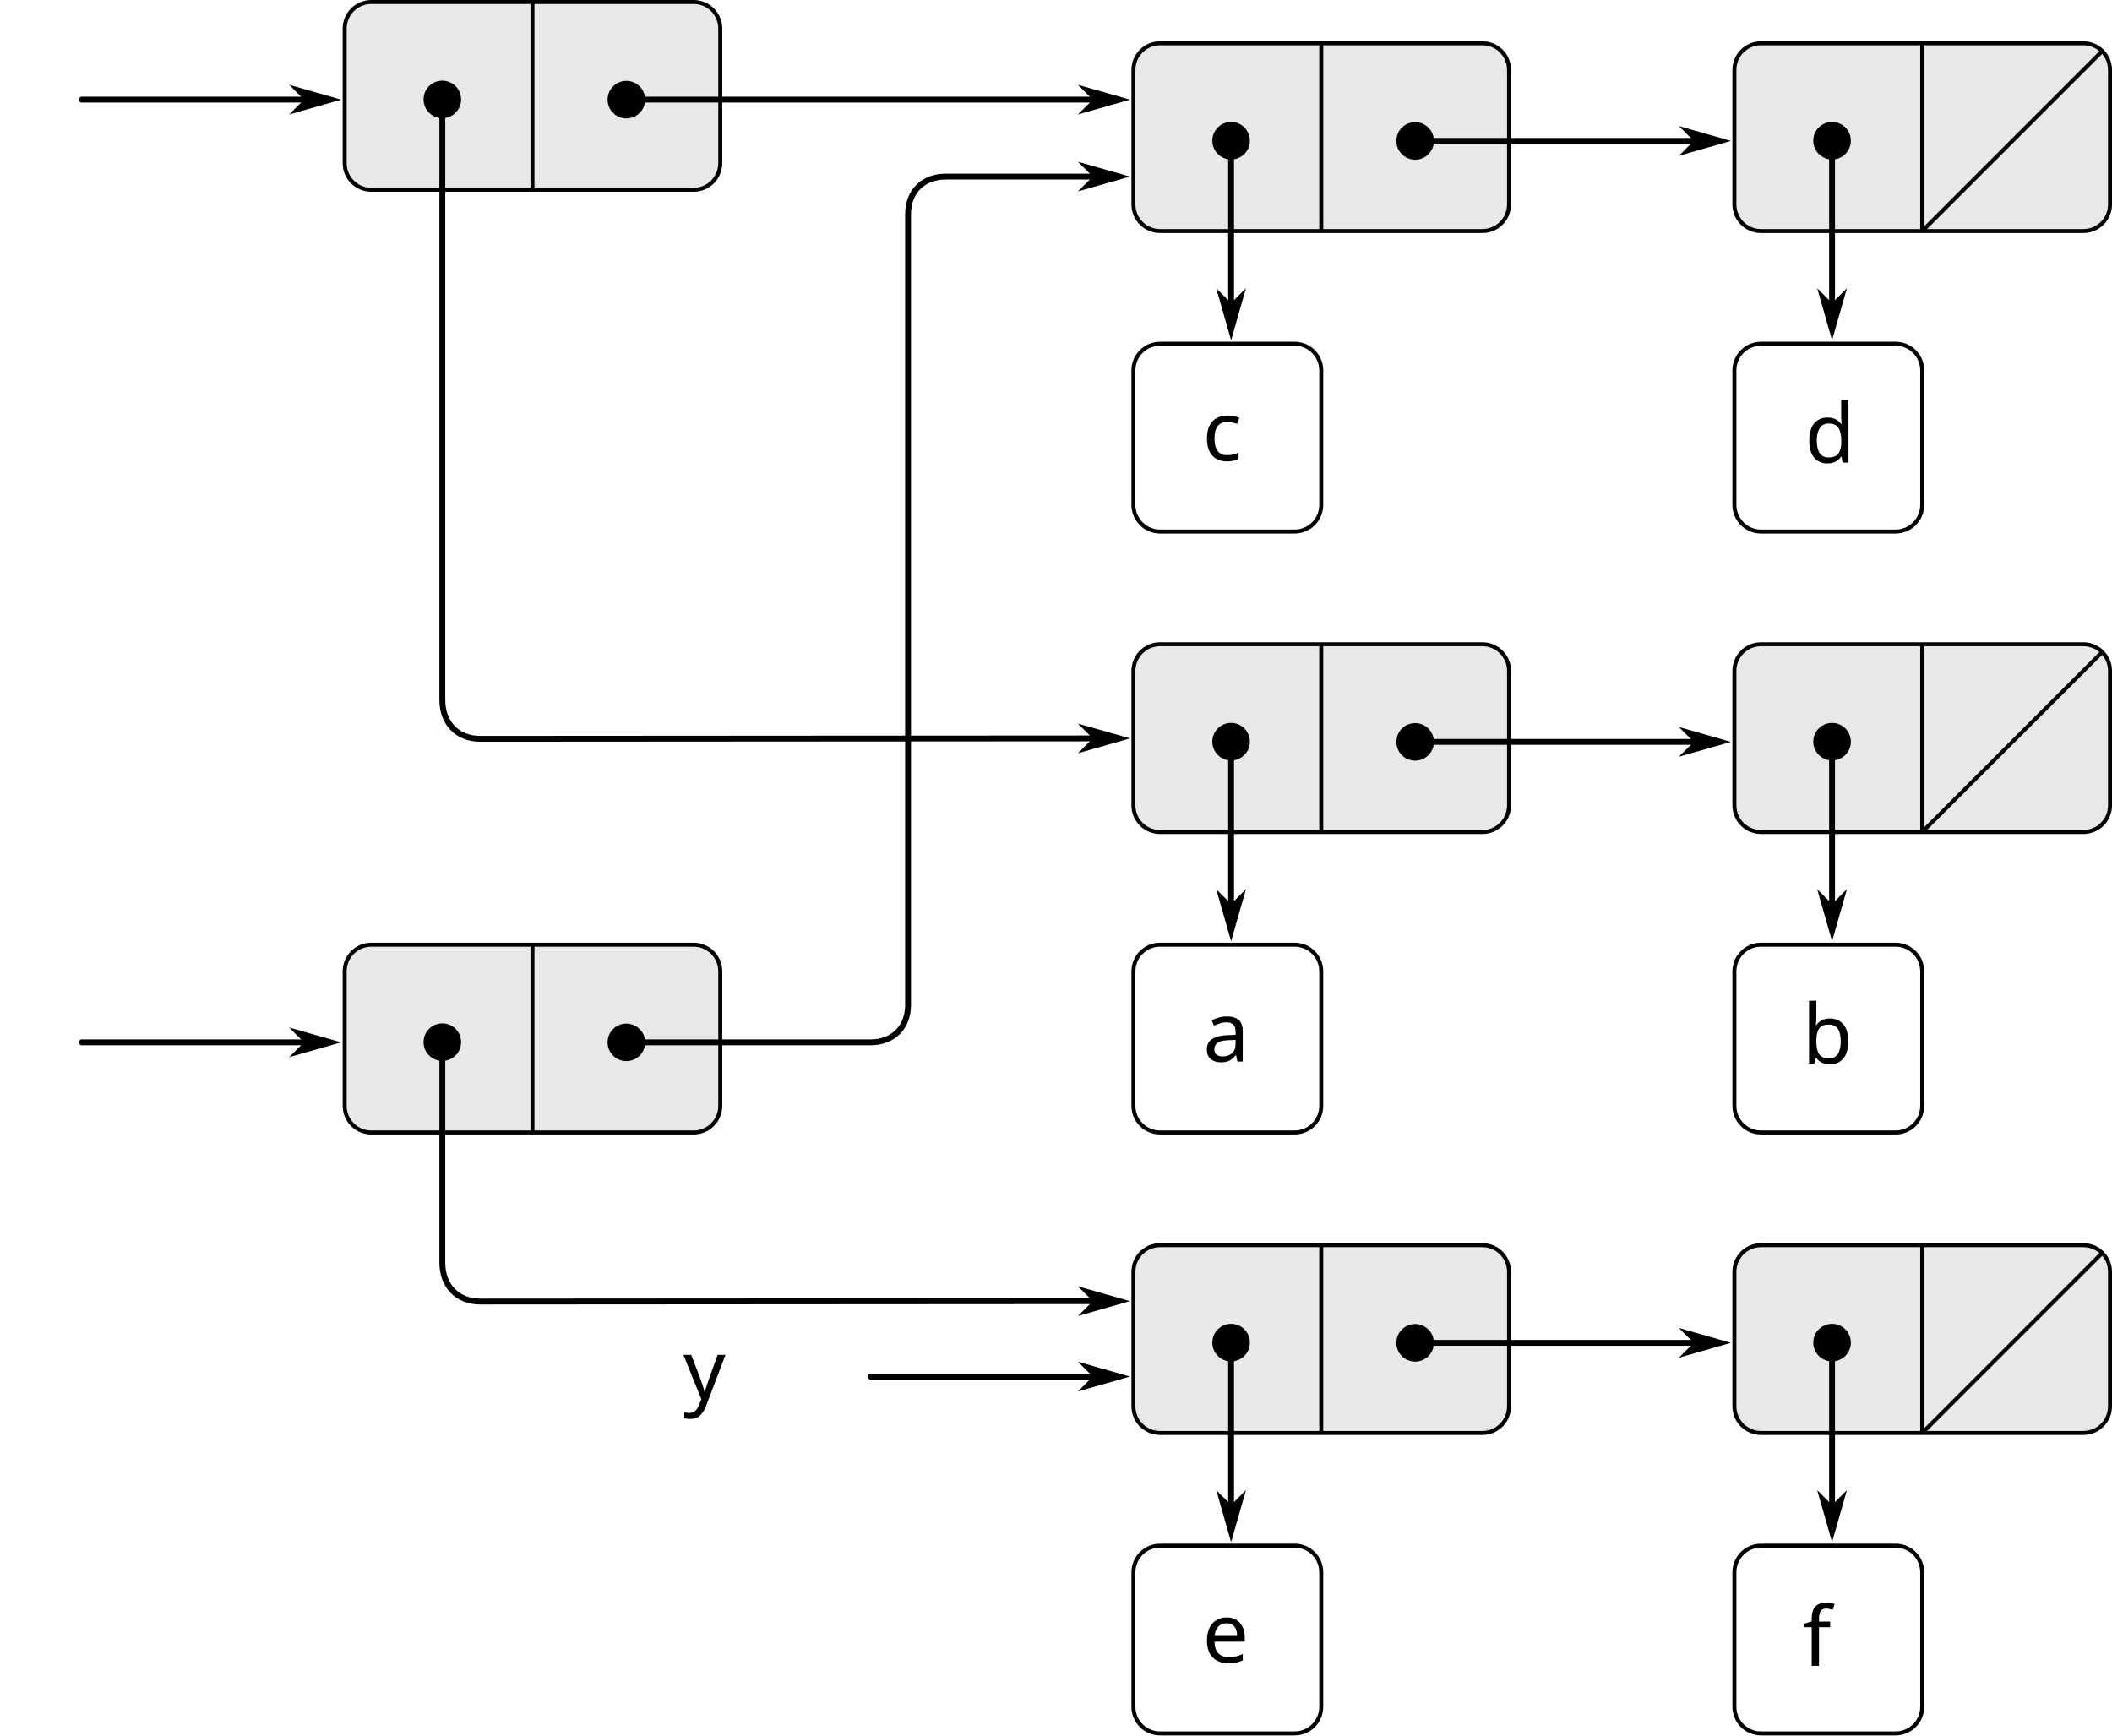
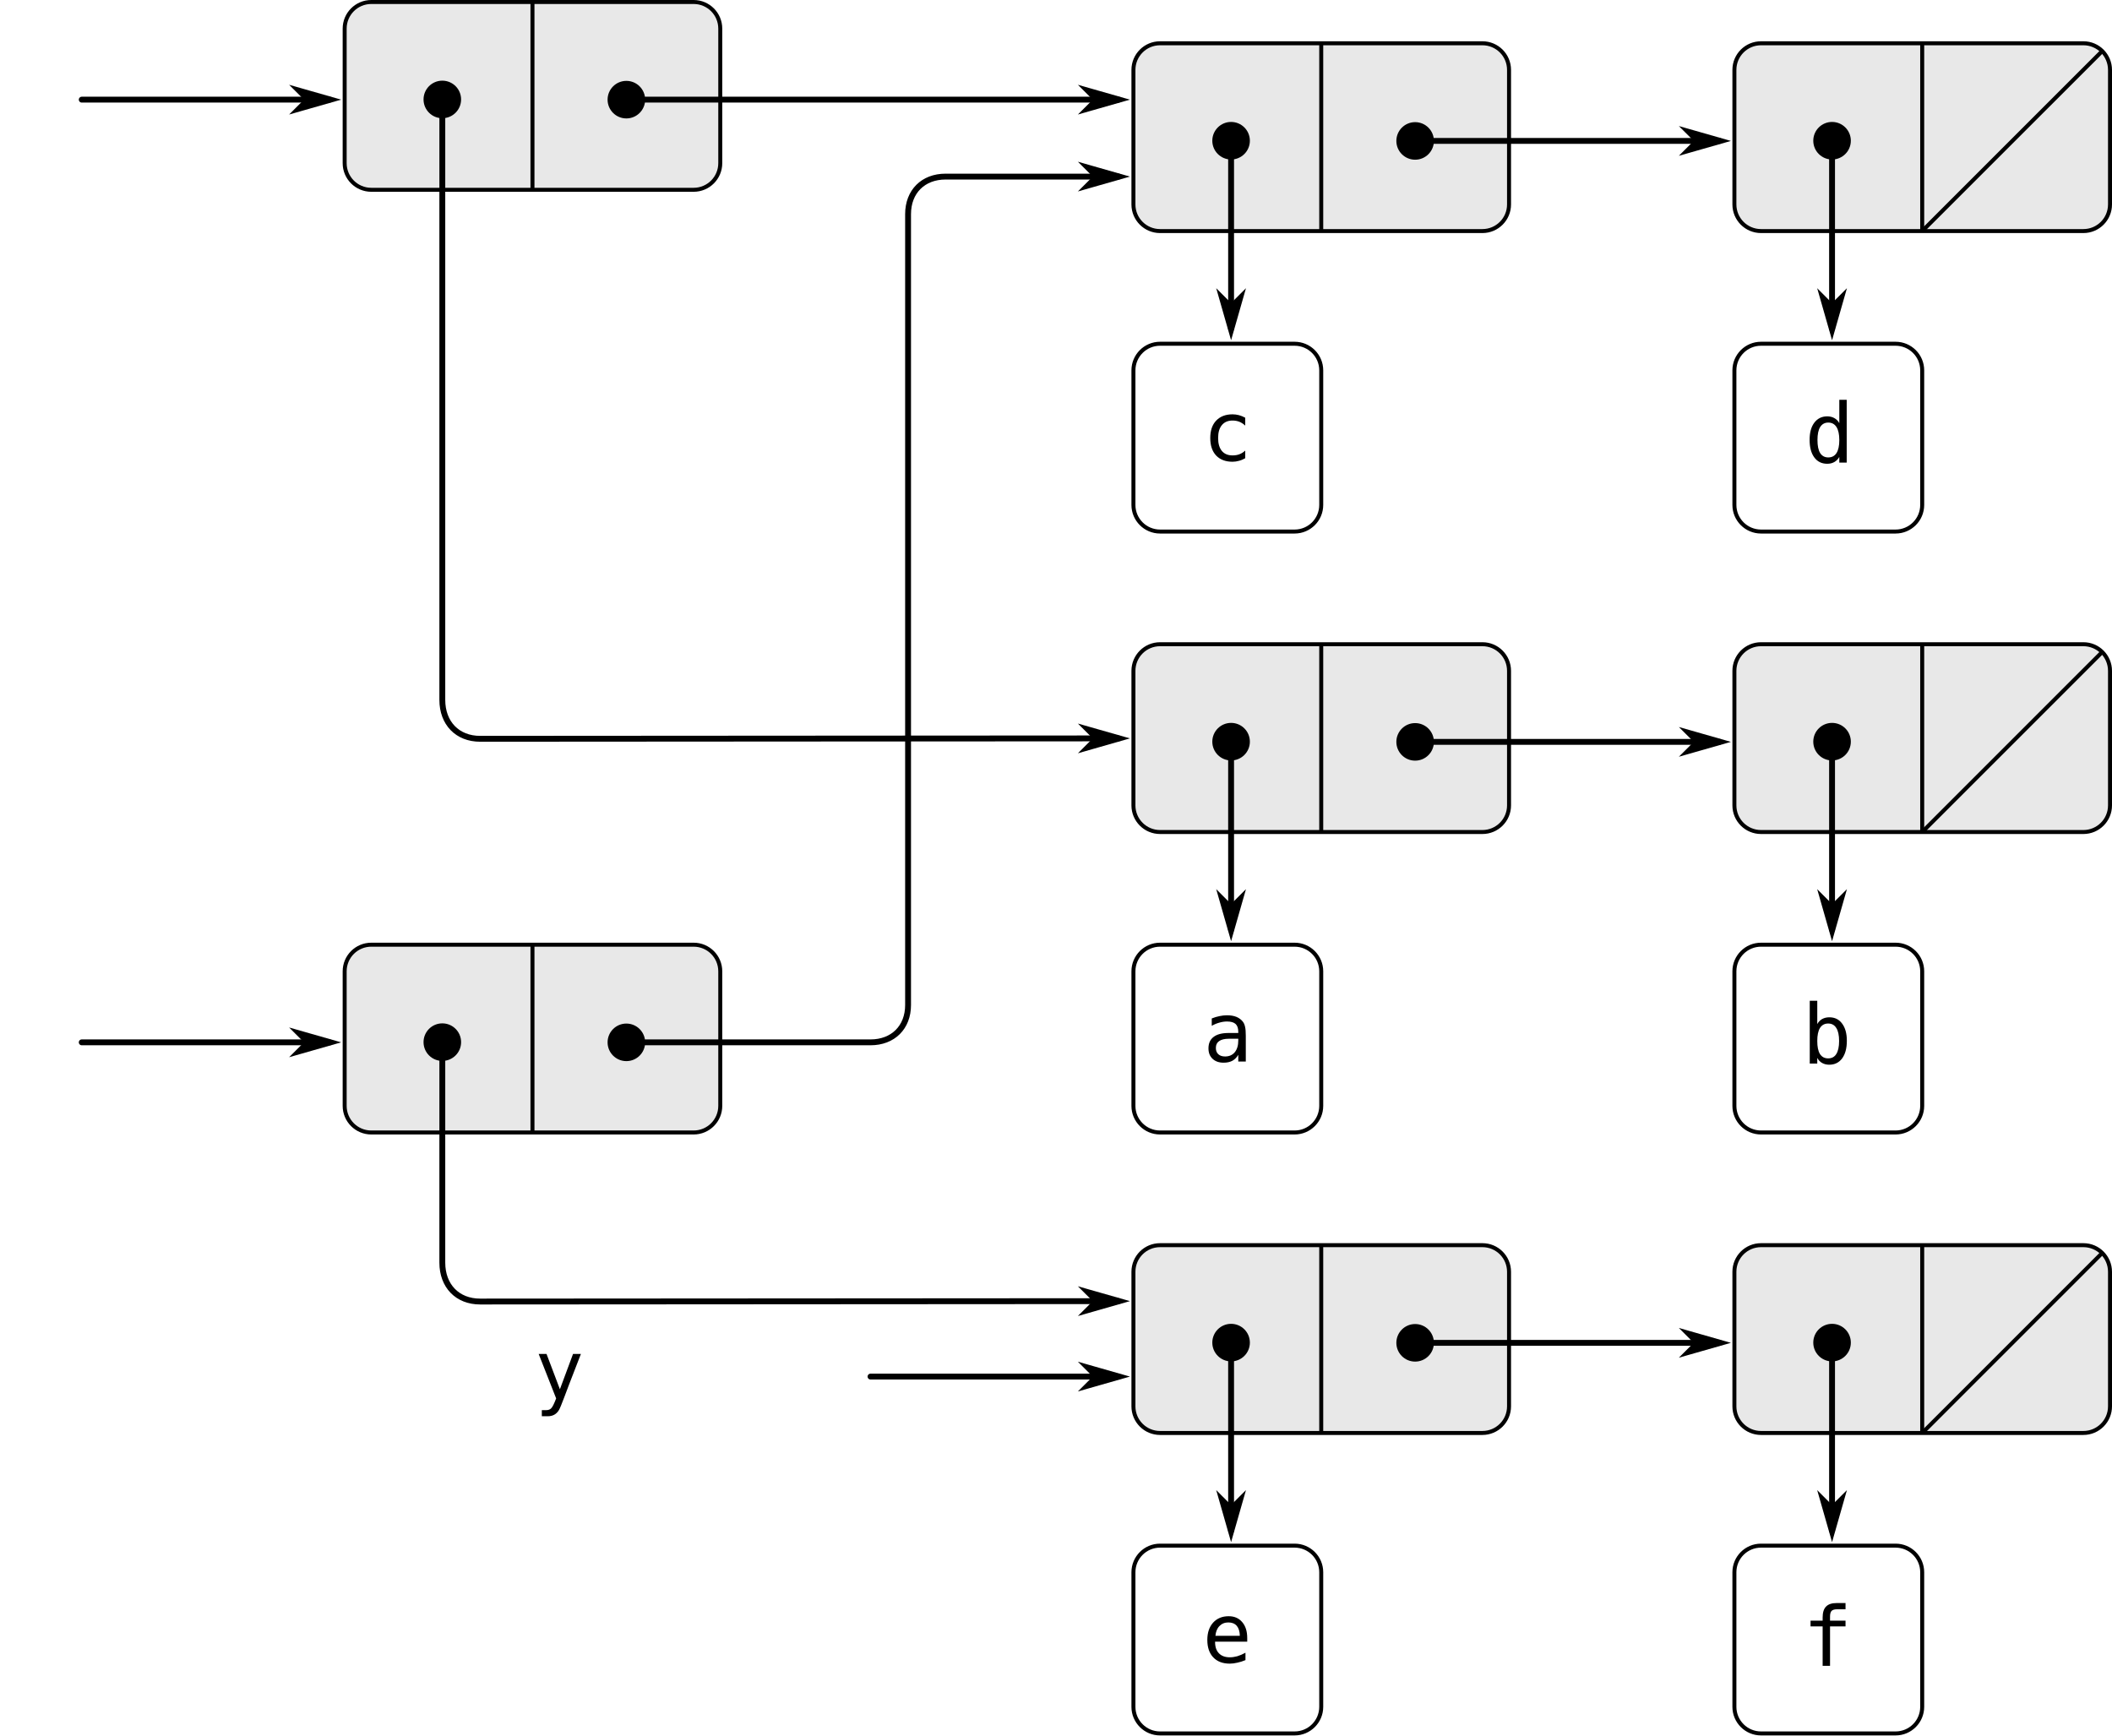
<svg xmlns="http://www.w3.org/2000/svg" width="281.146" height="231.026" id="svg3493" version="1.1">
  <defs id="defs3495">
    <marker orient="auto" refY="0" refX="0" id="Arrow1Mstart" style="overflow:visible">
      <path id="path4565" d="M 0,0 5,-5 -12.5,0 5,5 0,0 z" style="fill-rule:evenodd;stroke:#000000;stroke-width:1pt;marker-start:none" transform="matrix(0.4,0,0,0.4,4,0)" />
    </marker>
    <marker orient="auto" refY="0" refX="0" id="marker4296" style="overflow:visible">
      <path id="path4298" d="M 0,0 5,-5 -12.5,0 5,5 0,0 z" style="fill-rule:evenodd;stroke:#000000;stroke-width:1pt;marker-start:none" transform="matrix(0.4,0,0,0.4,4,0)" />
    </marker>
    <marker orient="auto" refY="0" refX="0" id="marker4300" style="overflow:visible">
      <path id="path4302" d="M 0,0 5,-5 -12.5,0 5,5 0,0 z" style="fill-rule:evenodd;stroke:#000000;stroke-width:1pt;marker-start:none" transform="matrix(0.4,0,0,0.4,4,0)" />
    </marker>
    <marker orient="auto" refY="0" refX="0" id="marker4304" style="overflow:visible">
      <path id="path4306" d="M 0,0 5,-5 -12.5,0 5,5 0,0 z" style="fill-rule:evenodd;stroke:#000000;stroke-width:1pt;marker-start:none" transform="matrix(0.4,0,0,0.4,4,0)" />
    </marker>
    <marker orient="auto" refY="0" refX="0" id="marker4308" style="overflow:visible">
      <path id="path4310" d="M 0,0 5,-5 -12.5,0 5,5 0,0 z" style="fill-rule:evenodd;stroke:#000000;stroke-width:1pt;marker-start:none" transform="matrix(0.4,0,0,0.4,4,0)" />
    </marker>
    <marker orient="auto" refY="0" refX="0" id="Arrow1Mstart-5" style="overflow:visible">
      <path id="path4565-7" d="M 0,0 5,-5 -12.5,0 5,5 0,0 z" style="fill-rule:evenodd;stroke:#000000;stroke-width:1pt;marker-start:none" transform="matrix(0.4,0,0,0.4,4,0)" />
    </marker>
    <marker orient="auto" refY="0" refX="0" id="marker4296-0" style="overflow:visible">
      <path id="path4298-7" d="M 0,0 5,-5 -12.5,0 5,5 0,0 z" style="fill-rule:evenodd;stroke:#000000;stroke-width:1pt;marker-start:none" transform="matrix(0.4,0,0,0.4,4,0)" />
    </marker>
    <marker orient="auto" refY="0" refX="0" id="marker4300-8" style="overflow:visible">
      <path id="path4302-9" d="M 0,0 5,-5 -12.5,0 5,5 0,0 z" style="fill-rule:evenodd;stroke:#000000;stroke-width:1pt;marker-start:none" transform="matrix(0.4,0,0,0.4,4,0)" />
    </marker>
    <marker orient="auto" refY="0" refX="0" id="marker4304-9" style="overflow:visible">
      <path id="path4306-3" d="M 0,0 5,-5 -12.5,0 5,5 0,0 z" style="fill-rule:evenodd;stroke:#000000;stroke-width:1pt;marker-start:none" transform="matrix(0.4,0,0,0.4,4,0)" />
    </marker>
    <marker orient="auto" refY="0" refX="0" id="marker4308-9" style="overflow:visible">
      <path id="path4310-4" d="M 0,0 5,-5 -12.5,0 5,5 0,0 z" style="fill-rule:evenodd;stroke:#000000;stroke-width:1pt;marker-start:none" transform="matrix(0.4,0,0,0.4,4,0)" />
    </marker>
    <marker orient="auto" refY="0" refX="0" id="Arrow1Mstart-6" style="overflow:visible">
      <path id="path4565-5" d="M 0,0 5,-5 -12.5,0 5,5 0,0 z" style="fill-rule:evenodd;stroke:#000000;stroke-width:1pt;marker-start:none" transform="matrix(0.4,0,0,0.4,4,0)" />
    </marker>
    <marker orient="auto" refY="0" refX="0" id="Arrow1Mstart-8" style="overflow:visible">
      <path id="path4565-1" d="M 0,0 5,-5 -12.5,0 5,5 0,0 z" style="fill-rule:evenodd;stroke:#000000;stroke-width:1pt;marker-start:none" transform="matrix(0.4,0,0,0.4,4,0)" />
    </marker>
    <marker orient="auto" refY="0" refX="0" id="marker4752" style="overflow:visible">
      <path id="path4754" d="M 0,0 5,-5 -12.5,0 5,5 0,0 z" style="fill-rule:evenodd;stroke:#000000;stroke-width:1pt;marker-start:none" transform="matrix(0.4,0,0,0.4,4,0)" />
    </marker>
    <marker orient="auto" refY="0" refX="0" id="marker4756" style="overflow:visible">
      <path id="path4758" d="M 0,0 5,-5 -12.5,0 5,5 0,0 z" style="fill-rule:evenodd;stroke:#000000;stroke-width:1pt;marker-start:none" transform="matrix(0.4,0,0,0.4,4,0)" />
    </marker>
    <marker orient="auto" refY="0" refX="0" id="Arrow1Mstart-4" style="overflow:visible">
      <path id="path4565-4" d="M 0,0 5,-5 -12.5,0 5,5 0,0 z" style="fill-rule:evenodd;stroke:#000000;stroke-width:1pt;marker-start:none" transform="matrix(0.4,0,0,0.4,4,0)" />
    </marker>
    <marker orient="auto" refY="0" refX="0" id="marker4813" style="overflow:visible">
      <path id="path4815" d="M 0,0 5,-5 -12.5,0 5,5 0,0 z" style="fill-rule:evenodd;stroke:#000000;stroke-width:1pt;marker-start:none" transform="matrix(0.4,0,0,0.4,4,0)" />
    </marker>
    <marker orient="auto" refY="0" refX="0" id="marker4817" style="overflow:visible">
      <path id="path4819" d="M 0,0 5,-5 -12.5,0 5,5 0,0 z" style="fill-rule:evenodd;stroke:#000000;stroke-width:1pt;marker-start:none" transform="matrix(0.4,0,0,0.4,4,0)" />
    </marker>
    <marker orient="auto" refY="0" refX="0" id="Arrow1Mstart-9" style="overflow:visible">
      <path id="path4565-8" d="M 0,0 5,-5 -12.5,0 5,5 0,0 z" style="fill-rule:evenodd;stroke:#000000;stroke-width:1pt;marker-start:none" transform="matrix(0.4,0,0,0.4,4,0)" />
    </marker>
    <marker orient="auto" refY="0" refX="0" id="marker4813-5" style="overflow:visible">
      <path id="path4815-5" d="M 0,0 5,-5 -12.5,0 5,5 0,0 z" style="fill-rule:evenodd;stroke:#000000;stroke-width:1pt;marker-start:none" transform="matrix(0.4,0,0,0.4,4,0)" />
    </marker>
    <marker orient="auto" refY="0" refX="0" id="marker4817-2" style="overflow:visible">
      <path id="path4819-1" d="M 0,0 5,-5 -12.5,0 5,5 0,0 z" style="fill-rule:evenodd;stroke:#000000;stroke-width:1pt;marker-start:none" transform="matrix(0.4,0,0,0.4,4,0)" />
    </marker>
    <marker orient="auto" refY="0" refX="0" id="Arrow1Mstart-1" style="overflow:visible">
      <path id="path4565-6" d="M 0,0 5,-5 -12.5,0 5,5 0,0 z" style="fill-rule:evenodd;stroke:#000000;stroke-width:1pt;marker-start:none" transform="matrix(0.4,0,0,0.4,4,0)" />
    </marker>
    <marker orient="auto" refY="0" refX="0" id="Arrow1Mstart-62" style="overflow:visible">
      <path id="path4565-81" d="M 0,0 5,-5 -12.5,0 5,5 0,0 z" style="fill-rule:evenodd;stroke:#000000;stroke-width:1pt;marker-start:none" transform="matrix(0.4,0,0,0.4,4,0)" />
    </marker>
    <marker orient="auto" refY="0" refX="0" id="marker5222" style="overflow:visible">
      <path id="path5224" d="M 0,0 5,-5 -12.5,0 5,5 0,0 z" style="fill-rule:evenodd;stroke:#000000;stroke-width:1pt;marker-start:none" transform="matrix(0.4,0,0,0.4,4,0)" />
    </marker>
    <marker orient="auto" refY="0" refX="0" id="marker5226" style="overflow:visible">
      <path id="path5228" d="M 0,0 5,-5 -12.5,0 5,5 0,0 z" style="fill-rule:evenodd;stroke:#000000;stroke-width:1pt;marker-start:none" transform="matrix(0.4,0,0,0.4,4,0)" />
    </marker>
  </defs>
  <g id="layer4" style="display:inline" transform="translate(-129.1193,-116.6015)">
    <rect style="fill:#e8e8e8;fill-opacity:1;stroke:#000000;stroke-width:0.531;stroke-linecap:round;stroke-linejoin:round;stroke-miterlimit:4;stroke-opacity:1;stroke-dasharray:none;stroke-dashoffset:0" id="rect3794-7-1-0-2" width="50" height="25" x="175" y="116.867" rx="3.543" ry="3.543" />
    <rect style="fill:#e8e8e8;fill-opacity:1;stroke:#000000;stroke-width:0.531;stroke-linecap:round;stroke-linejoin:round;stroke-miterlimit:4;stroke-opacity:1;stroke-dasharray:none;stroke-dashoffset:0" id="rect3794-7-1-0" width="50" height="25" x="280" y="122.362" rx="3.543" ry="3.543" />
    <rect style="fill:#e8e8e8;fill-opacity:1;stroke:#000000;stroke-width:0.531;stroke-linecap:round;stroke-linejoin:round;stroke-miterlimit:4;stroke-opacity:1;stroke-dasharray:none;stroke-dashoffset:0" id="rect3794-7-1-0-6" width="50" height="25" x="360" y="122.362" rx="3.543" ry="3.543" />
    <rect style="fill:#e8e8e8;fill-opacity:1;stroke:#000000;stroke-width:0.531;stroke-linecap:round;stroke-linejoin:round;stroke-miterlimit:4;stroke-opacity:1;stroke-dasharray:none;stroke-dashoffset:0" id="rect3794-7-1-0-5" width="50" height="25" x="280" y="202.362" rx="3.543" ry="3.543" />
    <rect style="fill:#e8e8e8;fill-opacity:1;stroke:#000000;stroke-width:0.531;stroke-linecap:round;stroke-linejoin:round;stroke-miterlimit:4;stroke-opacity:1;stroke-dasharray:none;stroke-dashoffset:0" id="rect3794-7-1-0-6-6" width="50" height="25" x="360" y="202.362" rx="3.543" ry="3.543" />
    <rect style="fill:#e8e8e8;fill-opacity:1;stroke:#000000;stroke-width:0.531;stroke-linecap:round;stroke-linejoin:round;stroke-miterlimit:4;stroke-opacity:1;stroke-dasharray:none;stroke-dashoffset:0" id="rect3794-7-1-0-2-4" width="50" height="25" x="175" y="242.362" rx="3.543" ry="3.543" />
    <rect style="fill:#e8e8e8;fill-opacity:1;stroke:#000000;stroke-width:0.531;stroke-linecap:round;stroke-linejoin:round;stroke-miterlimit:4;stroke-opacity:1;stroke-dasharray:none;stroke-dashoffset:0" id="rect3794-7-1-0-0" width="50" height="25" x="280" y="282.362" rx="3.543" ry="3.543" />
    <rect style="fill:#e8e8e8;fill-opacity:1;stroke:#000000;stroke-width:0.531;stroke-linecap:round;stroke-linejoin:round;stroke-miterlimit:4;stroke-opacity:1;stroke-dasharray:none;stroke-dashoffset:0" id="rect3794-7-1-0-6-67" width="50" height="25" x="360" y="282.362" rx="3.543" ry="3.543" />
  </g>
  <g id="layer2" transform="translate(-129.1193,-116.6015)">
    <rect style="fill:none;stroke:#000000;stroke-width:0.531;stroke-linecap:round;stroke-linejoin:round;stroke-miterlimit:4;stroke-opacity:1;stroke-dasharray:none;stroke-dashoffset:0;display:inline" id="rect3794-77-9-4" width="25" height="25" x="280" y="162.362" rx="3.543" ry="3.543" />
    <rect style="fill:none;stroke:#000000;stroke-width:0.531;stroke-linecap:round;stroke-linejoin:round;stroke-miterlimit:4;stroke-opacity:1;stroke-dasharray:none;stroke-dashoffset:0;display:inline" id="rect3794-77-9-5" width="25" height="25" x="360" y="162.362" rx="3.543" ry="3.543" />
    <path style="fill:none;stroke:#000000;stroke-width:0.78;stroke-linecap:round;stroke-linejoin:round;stroke-miterlimit:4;stroke-opacity:1;stroke-dasharray:none;marker-start:url(#Arrow1Mstart);display:inline" d="m 358,135.362 -38,0" id="path4554-5-2-3" />
    <path transform="translate(200,50.5)" style="fill:#000000;fill-opacity:1;stroke:#000000;stroke-width:0;stroke-linecap:round;stroke-linejoin:round;stroke-miterlimit:4;stroke-opacity:1;stroke-dasharray:none;stroke-dashoffset:0;display:inline" id="path4491-44-0" d="m 120,84.862 c 0,1.381 -1.119,2.5 -2.5,2.5 -1.381,0 -2.5,-1.119 -2.5,-2.5 0,-1.381 1.119,-2.5 2.5,-2.5 1.381,0 2.5,1.119 2.5,2.5 z" />
    <path transform="translate(175.5,50.47258)" style="fill:#000000;fill-opacity:1;stroke:#000000;stroke-width:0;stroke-linecap:round;stroke-linejoin:round;stroke-miterlimit:4;stroke-opacity:1;stroke-dasharray:none;stroke-dashoffset:0;display:inline" id="path4491-4-7" d="m 120,84.862 c 0,1.381 -1.119,2.5 -2.5,2.5 -1.381,0 -2.5,-1.119 -2.5,-2.5 0,-1.381 1.119,-2.5 2.5,-2.5 1.381,0 2.5,1.119 2.5,2.5 z" />
    <path style="fill:none;stroke:#000000;stroke-width:0.78;stroke-linecap:round;stroke-linejoin:round;stroke-miterlimit:4;stroke-opacity:1;stroke-dasharray:none;marker-start:url(#Arrow1Mstart);display:inline" d="m 293,160.362 0,-23" id="path4554-5-0" />
    <path style="fill:none;stroke:#000000;stroke-width:0.531;stroke-linecap:butt;stroke-linejoin:miter;stroke-miterlimit:4;stroke-opacity:1;stroke-dasharray:none" d="m 385,122.362 0,25" id="path4405-1-3-84" />
    <path transform="translate(255.5,50.47258)" style="fill:#000000;fill-opacity:1;stroke:#000000;stroke-width:0;stroke-linecap:round;stroke-linejoin:round;stroke-miterlimit:4;stroke-opacity:1;stroke-dasharray:none;stroke-dashoffset:0;display:inline" id="path4491-4-7-6" d="m 120,84.862 c 0,1.381 -1.119,2.5 -2.5,2.5 -1.381,0 -2.5,-1.119 -2.5,-2.5 0,-1.381 1.119,-2.5 2.5,-2.5 1.381,0 2.5,1.119 2.5,2.5 z" />
    <path style="fill:none;stroke:#000000;stroke-width:0.78;stroke-linecap:round;stroke-linejoin:round;stroke-miterlimit:4;stroke-opacity:1;stroke-dasharray:none;marker-start:url(#Arrow1Mstart);display:inline" d="m 373,160.362 0,-23" id="path4554-5-0-7" />
    <path style="fill:none;stroke:#000000;stroke-width:0.531;stroke-linecap:butt;stroke-linejoin:round;stroke-miterlimit:4;stroke-opacity:1;stroke-dasharray:none" d="m 385,147.362 24,-24" id="path4373" />
    <path style="fill:none;stroke:#000000;stroke-width:0.78;stroke-linecap:round;stroke-linejoin:round;stroke-miterlimit:4;stroke-opacity:1;stroke-dasharray:none;marker-start:url(#Arrow1Mstart);display:inline" d="m 278,129.867 -63,0" id="path4554-5-2-3-8" />
    <path transform="translate(95,45.00508)" style="fill:#000000;fill-opacity:1;stroke:#000000;stroke-width:0;stroke-linecap:round;stroke-linejoin:round;stroke-miterlimit:4;stroke-opacity:1;stroke-dasharray:none;stroke-dashoffset:0;display:inline" id="path4491-44-0-62" d="m 120,84.862 c 0,1.381 -1.119,2.5 -2.5,2.5 -1.381,0 -2.5,-1.119 -2.5,-2.5 0,-1.381 1.119,-2.5 2.5,-2.5 1.381,0 2.5,1.119 2.5,2.5 z" />
    <path transform="translate(70.5,44.97766)" style="fill:#000000;fill-opacity:1;stroke:#000000;stroke-width:0;stroke-linecap:round;stroke-linejoin:round;stroke-miterlimit:4;stroke-opacity:1;stroke-dasharray:none;stroke-dashoffset:0;display:inline" id="path4491-4-7-9" d="m 120,84.862 c 0,1.381 -1.119,2.5 -2.5,2.5 -1.381,0 -2.5,-1.119 -2.5,-2.5 0,-1.381 1.119,-2.5 2.5,-2.5 1.381,0 2.5,1.119 2.5,2.5 z" />
    <path style="fill:none;stroke:#000000;stroke-width:0.78;stroke-linecap:round;stroke-linejoin:round;stroke-miterlimit:4;stroke-opacity:1;stroke-dasharray:none;marker-start:url(#Arrow1Mstart);display:inline" d="m 278,214.898 -84.964,0.055 c -3.036,0 -5.036,-2.091 -5.036,-5.18 l 0,-79.41" id="path4554-5-0-2" />
    <path style="fill:none;stroke:#000000;stroke-width:0.78;stroke-linecap:round;stroke-linejoin:round;stroke-miterlimit:4;stroke-opacity:1;stroke-dasharray:none;marker-start:url(#Arrow1Mstart);display:inline" d="m 173,129.867 -33,0" id="path4554-9-4-6" />
    <path style="fill:none;stroke:#000000;stroke-width:0.531;stroke-linecap:butt;stroke-linejoin:miter;stroke-miterlimit:4;stroke-opacity:1;stroke-dasharray:none" d="m 200,116.867 0,25" id="path4405-1-3-7" />
    <rect style="fill:none;stroke:#000000;stroke-width:0.531;stroke-linecap:round;stroke-linejoin:round;stroke-miterlimit:4;stroke-opacity:1;stroke-dasharray:none;stroke-dashoffset:0;display:inline" id="rect3794-77-9-4-4" width="25" height="25" x="280" y="242.362" rx="3.543" ry="3.543" />
    <rect style="fill:none;stroke:#000000;stroke-width:0.531;stroke-linecap:round;stroke-linejoin:round;stroke-miterlimit:4;stroke-opacity:1;stroke-dasharray:none;stroke-dashoffset:0;display:inline" id="rect3794-77-9-5-9" width="25" height="25" x="360" y="242.362" rx="3.543" ry="3.543" />
    <path style="fill:none;stroke:#000000;stroke-width:0.78;stroke-linecap:round;stroke-linejoin:round;stroke-miterlimit:4;stroke-opacity:1;stroke-dasharray:none;marker-start:url(#Arrow1Mstart);display:inline" d="m 358,215.362 -38,0" id="path4554-5-2-3-85" />
    <path transform="translate(200,130.5)" style="fill:#000000;fill-opacity:1;stroke:#000000;stroke-width:0;stroke-linecap:round;stroke-linejoin:round;stroke-miterlimit:4;stroke-opacity:1;stroke-dasharray:none;stroke-dashoffset:0;display:inline" id="path4491-44-0-1" d="m 120,84.862 c 0,1.381 -1.119,2.5 -2.5,2.5 -1.381,0 -2.5,-1.119 -2.5,-2.5 0,-1.381 1.119,-2.5 2.5,-2.5 1.381,0 2.5,1.119 2.5,2.5 z" />
    <path transform="translate(175.5,130.4726)" style="fill:#000000;fill-opacity:1;stroke:#000000;stroke-width:0;stroke-linecap:round;stroke-linejoin:round;stroke-miterlimit:4;stroke-opacity:1;stroke-dasharray:none;stroke-dashoffset:0;display:inline" id="path4491-4-7-7" d="m 120,84.862 c 0,1.381 -1.119,2.5 -2.5,2.5 -1.381,0 -2.5,-1.119 -2.5,-2.5 0,-1.381 1.119,-2.5 2.5,-2.5 1.381,0 2.5,1.119 2.5,2.5 z" />
    <path style="fill:none;stroke:#000000;stroke-width:0.78;stroke-linecap:round;stroke-linejoin:round;stroke-miterlimit:4;stroke-opacity:1;stroke-dasharray:none;marker-start:url(#Arrow1Mstart);display:inline" d="m 293,240.362 0,-23" id="path4554-5-0-27" />
    <path style="fill:none;stroke:#000000;stroke-width:0.531;stroke-linecap:butt;stroke-linejoin:miter;stroke-miterlimit:4;stroke-opacity:1;stroke-dasharray:none" d="m 385,202.362 0,25" id="path4405-1-3-84-0" />
    <path transform="translate(255.5,130.4726)" style="fill:#000000;fill-opacity:1;stroke:#000000;stroke-width:0;stroke-linecap:round;stroke-linejoin:round;stroke-miterlimit:4;stroke-opacity:1;stroke-dasharray:none;stroke-dashoffset:0;display:inline" id="path4491-4-7-6-8" d="m 120,84.862 c 0,1.381 -1.119,2.5 -2.5,2.5 -1.381,0 -2.5,-1.119 -2.5,-2.5 0,-1.381 1.119,-2.5 2.5,-2.5 1.381,0 2.5,1.119 2.5,2.5 z" />
    <path style="fill:none;stroke:#000000;stroke-width:0.78;stroke-linecap:round;stroke-linejoin:round;stroke-miterlimit:4;stroke-opacity:1;stroke-dasharray:none;marker-start:url(#Arrow1Mstart);display:inline" d="m 373,240.362 0,-23" id="path4554-5-0-7-2" />
    <path style="fill:none;stroke:#000000;stroke-width:0.531;stroke-linecap:butt;stroke-linejoin:round;stroke-miterlimit:4;stroke-opacity:1;stroke-dasharray:none" d="m 385,227.362 24,-24" id="path4373-3" />
    <path style="fill:none;stroke:#000000;stroke-width:0.531;stroke-linecap:butt;stroke-linejoin:miter;stroke-miterlimit:4;stroke-opacity:1;stroke-dasharray:none" d="m 305,202.362 0,25" id="path4405-1-3-3" />
    <rect style="fill:none;stroke:#000000;stroke-width:0.531;stroke-linecap:round;stroke-linejoin:round;stroke-miterlimit:4;stroke-opacity:1;stroke-dasharray:none;stroke-dashoffset:0;display:inline" id="rect3794-77-9-4-42" width="25" height="25" x="280" y="322.362" rx="3.543" ry="3.543" />
    <rect style="fill:none;stroke:#000000;stroke-width:0.531;stroke-linecap:round;stroke-linejoin:round;stroke-miterlimit:4;stroke-opacity:1;stroke-dasharray:none;stroke-dashoffset:0;display:inline" id="rect3794-77-9-5-6" width="25" height="25" x="360" y="322.362" rx="3.543" ry="3.543" />
    <path style="fill:none;stroke:#000000;stroke-width:0.78;stroke-linecap:round;stroke-linejoin:round;stroke-miterlimit:4;stroke-opacity:1;stroke-dasharray:none;marker-start:url(#Arrow1Mstart);display:inline" d="m 358,295.362 -38,0" id="path4554-5-2-3-7" />
    <path transform="translate(200,210.5)" style="fill:#000000;fill-opacity:1;stroke:#000000;stroke-width:0;stroke-linecap:round;stroke-linejoin:round;stroke-miterlimit:4;stroke-opacity:1;stroke-dasharray:none;stroke-dashoffset:0;display:inline" id="path4491-44-0-9" d="m 120,84.862 c 0,1.381 -1.119,2.5 -2.5,2.5 -1.381,0 -2.5,-1.119 -2.5,-2.5 0,-1.381 1.119,-2.5 2.5,-2.5 1.381,0 2.5,1.119 2.5,2.5 z" />
    <path transform="translate(175.5,210.4726)" style="fill:#000000;fill-opacity:1;stroke:#000000;stroke-width:0;stroke-linecap:round;stroke-linejoin:round;stroke-miterlimit:4;stroke-opacity:1;stroke-dasharray:none;stroke-dashoffset:0;display:inline" id="path4491-4-7-8" d="m 120,84.862 c 0,1.381 -1.119,2.5 -2.5,2.5 -1.381,0 -2.5,-1.119 -2.5,-2.5 0,-1.381 1.119,-2.5 2.5,-2.5 1.381,0 2.5,1.119 2.5,2.5 z" />
    <path style="fill:none;stroke:#000000;stroke-width:0.78;stroke-linecap:round;stroke-linejoin:round;stroke-miterlimit:4;stroke-opacity:1;stroke-dasharray:none;marker-start:url(#Arrow1Mstart);display:inline" d="m 293,320.362 0,-23" id="path4554-5-0-6" />
    <path style="fill:none;stroke:#000000;stroke-width:0.531;stroke-linecap:butt;stroke-linejoin:miter;stroke-miterlimit:4;stroke-opacity:1;stroke-dasharray:none" d="m 385,282.362 0,25" id="path4405-1-3-84-1" />
    <path transform="translate(255.5,210.4726)" style="fill:#000000;fill-opacity:1;stroke:#000000;stroke-width:0;stroke-linecap:round;stroke-linejoin:round;stroke-miterlimit:4;stroke-opacity:1;stroke-dasharray:none;stroke-dashoffset:0;display:inline" id="path4491-4-7-6-0" d="m 120,84.862 c 0,1.381 -1.119,2.5 -2.5,2.5 -1.381,0 -2.5,-1.119 -2.5,-2.5 0,-1.381 1.119,-2.5 2.5,-2.5 1.381,0 2.5,1.119 2.5,2.5 z" />
    <path style="fill:none;stroke:#000000;stroke-width:0.78;stroke-linecap:round;stroke-linejoin:round;stroke-miterlimit:4;stroke-opacity:1;stroke-dasharray:none;marker-start:url(#Arrow1Mstart);display:inline" d="m 373,320.362 0,-23" id="path4554-5-0-7-0" />
    <path style="fill:none;stroke:#000000;stroke-width:0.531;stroke-linecap:butt;stroke-linejoin:round;stroke-miterlimit:4;stroke-opacity:1;stroke-dasharray:none" d="m 385,307.362 24,-24" id="path4373-0" />
    <path style="fill:none;stroke:#000000;stroke-width:0.531;stroke-linecap:butt;stroke-linejoin:miter;stroke-miterlimit:4;stroke-opacity:1;stroke-dasharray:none" d="m 305,282.362 0,25" id="path4405-1-3-9" />
    <path style="fill:none;stroke:#000000;stroke-width:0.78;stroke-linecap:round;stroke-linejoin:round;stroke-miterlimit:4;stroke-opacity:1;stroke-dasharray:none;marker-start:url(#Arrow1Mstart);display:inline" d="m 278,299.857 -33,0" id="path4554-9-4-6-9" />
  </g>
  <g id="layer3" transform="translate(-129.1193,-116.6015)">
-     <text xml:space="preserve" style="font-size:11px;font-style:normal;font-variant:normal;font-weight:normal;font-stretch:normal;line-height:125%;letter-spacing:0px;word-spacing:0px;fill:#000000;fill-opacity:1;stroke:none;font-family:Inconsolata LGC;-inkscape-font-specification:Inconsolata LGC" x="289.179" y="177.916" id="text3007-0-2">
-       <tspan id="tspan3009-8-5" x="289.179" y="177.916" style="font-weight:normal;-inkscape-font-specification:Inconsolata LGC">c</tspan>
+     <text xml:space="preserve" style="font-size:11px;font-style:normal;font-variant:normal;font-weight:normal;font-stretch:normal;line-height:125%;letter-spacing:0px;word-spacing:0px;fill:#000000;fill-opacity:1;stroke:none;font-family:Inconsolata;-inkscape-font-specification:Inconsolata" x="289.179" y="177.916" id="text3007-0-2">
+       <tspan id="tspan3009-8-5" x="289.179" y="177.916" style="font-weight:normal;-inkscape-font-specification:Inconsolata">c</tspan>
    </text>
-     <text xml:space="preserve" style="font-size:11px;font-style:normal;font-variant:normal;font-weight:normal;font-stretch:normal;line-height:125%;letter-spacing:0px;word-spacing:0px;fill:#000000;fill-opacity:1;stroke:none;font-family:Inconsolata LGC;-inkscape-font-specification:Inconsolata LGC" x="369.357" y="178.184" id="text3007-0-7">
-       <tspan id="tspan3009-8-52" x="369.357" y="178.184" style="font-weight:normal;-inkscape-font-specification:Inconsolata LGC">d</tspan>
+     <text xml:space="preserve" style="font-size:11px;font-style:normal;font-variant:normal;font-weight:normal;font-stretch:normal;line-height:125%;letter-spacing:0px;word-spacing:0px;fill:#000000;fill-opacity:1;stroke:none;font-family:Inconsolata;-inkscape-font-specification:Inconsolata" x="369.357" y="178.184" id="text3007-0-7">
+       <tspan id="tspan3009-8-52" x="369.357" y="178.184" style="font-weight:normal;-inkscape-font-specification:Inconsolata">d</tspan>
    </text>
-     <text xml:space="preserve" style="font-size:11px;font-style:normal;font-variant:normal;font-weight:normal;font-stretch:normal;text-align:end;line-height:125%;letter-spacing:0px;word-spacing:0px;text-anchor:end;fill:#000000;fill-opacity:1;stroke:none;font-family:Inconsolata LGC;-inkscape-font-specification:Inconsolata LGC" x="240" y="302.857" id="text4978">
+     <text xml:space="preserve" style="font-size:11px;font-style:normal;font-variant:normal;font-weight:normal;font-stretch:normal;text-align:end;line-height:125%;letter-spacing:0px;word-spacing:0px;text-anchor:end;fill:#000000;fill-opacity:1;stroke:none;font-family:Inconsolata;-inkscape-font-specification:Inconsolata" x="240" y="302.857" id="text4978">
      <tspan id="tspan4980" x="240" y="302.857">y</tspan>
    </text>
-     <text xml:space="preserve" style="font-size:11px;font-style:normal;font-variant:normal;font-weight:normal;font-stretch:normal;text-align:end;line-height:125%;letter-spacing:0px;word-spacing:0px;text-anchor:end;fill:#000000;fill-opacity:1;stroke:none;font-family:Inconsolata LGC;-inkscape-font-specification:Inconsolata LGC" x="135" y="132.403" id="text4974">
+     <text xml:space="preserve" style="font-size:11px;font-style:normal;font-variant:normal;font-weight:normal;font-stretch:normal;text-align:end;line-height:125%;letter-spacing:0px;word-spacing:0px;text-anchor:end;fill:#000000;fill-opacity:1;stroke:none;font-family:Inconsolata;-inkscape-font-specification:Inconsolata" x="135" y="132.403" id="text4974">
      <tspan id="tspan4976" x="135" y="132.403">x</tspan>
    </text>
-     <text xml:space="preserve" style="font-size:11px;font-style:normal;font-variant:normal;font-weight:normal;font-stretch:normal;line-height:125%;letter-spacing:0px;word-spacing:0px;fill:#000000;fill-opacity:1;stroke:none;font-family:Inconsolata LGC;-inkscape-font-specification:Inconsolata LGC" x="289.179" y="337.916" id="text3007-0-2-3">
-       <tspan id="tspan3009-8-5-3" x="289.179" y="337.916" style="font-weight:normal;-inkscape-font-specification:Inconsolata LGC">e</tspan>
+     <text xml:space="preserve" style="font-size:11px;font-style:normal;font-variant:normal;font-weight:normal;font-stretch:normal;line-height:125%;letter-spacing:0px;word-spacing:0px;fill:#000000;fill-opacity:1;stroke:none;font-family:Inconsolata;-inkscape-font-specification:Inconsolata" x="289.179" y="337.916" id="text3007-0-2-3">
+       <tspan id="tspan3009-8-5-3" x="289.179" y="337.916" style="font-weight:normal;-inkscape-font-specification:Inconsolata">e</tspan>
    </text>
-     <text xml:space="preserve" style="font-size:11px;font-style:normal;font-variant:normal;font-weight:normal;font-stretch:normal;line-height:125%;letter-spacing:0px;word-spacing:0px;fill:#000000;fill-opacity:1;stroke:none;font-family:Inconsolata LGC;-inkscape-font-specification:Inconsolata LGC" x="369.089" y="338.362" id="text3007-0-7-5">
-       <tspan id="tspan3009-8-52-1" x="369.089" y="338.362" style="font-weight:normal;-inkscape-font-specification:Inconsolata LGC">f</tspan>
+     <text xml:space="preserve" style="font-size:11px;font-style:normal;font-variant:normal;font-weight:normal;font-stretch:normal;line-height:125%;letter-spacing:0px;word-spacing:0px;fill:#000000;fill-opacity:1;stroke:none;font-family:Inconsolata;-inkscape-font-specification:Inconsolata" x="369.089" y="338.362" id="text3007-0-7-5">
+       <tspan id="tspan3009-8-52-1" x="369.089" y="338.362" style="font-weight:normal;-inkscape-font-specification:Inconsolata">f</tspan>
    </text>
-     <text xml:space="preserve" style="font-size:11px;font-style:normal;font-variant:normal;font-weight:normal;font-stretch:normal;line-height:125%;letter-spacing:0px;word-spacing:0px;fill:#000000;fill-opacity:1;stroke:none;font-family:Inconsolata LGC;-inkscape-font-specification:Inconsolata LGC" x="289.268" y="257.916" id="text3007-0-2-9">
-       <tspan id="tspan3009-8-5-1" x="289.268" y="257.916" style="font-weight:normal;-inkscape-font-specification:Inconsolata LGC">a</tspan>
+     <text xml:space="preserve" style="font-size:11px;font-style:normal;font-variant:normal;font-weight:normal;font-stretch:normal;line-height:125%;letter-spacing:0px;word-spacing:0px;fill:#000000;fill-opacity:1;stroke:none;font-family:Inconsolata;-inkscape-font-specification:Inconsolata" x="289.268" y="257.916" id="text3007-0-2-9">
+       <tspan id="tspan3009-8-5-1" x="289.268" y="257.916" style="font-weight:normal;-inkscape-font-specification:Inconsolata">a</tspan>
    </text>
-     <text xml:space="preserve" style="font-size:11px;font-style:normal;font-variant:normal;font-weight:normal;font-stretch:normal;line-height:125%;letter-spacing:0px;word-spacing:0px;fill:#000000;fill-opacity:1;stroke:none;font-family:Inconsolata LGC;-inkscape-font-specification:Inconsolata LGC" x="369" y="258.184" id="text3007-0-7-1">
-       <tspan id="tspan3009-8-52-2" x="369" y="258.184" style="font-weight:normal;-inkscape-font-specification:Inconsolata LGC">b</tspan>
+     <text xml:space="preserve" style="font-size:11px;font-style:normal;font-variant:normal;font-weight:normal;font-stretch:normal;line-height:125%;letter-spacing:0px;word-spacing:0px;fill:#000000;fill-opacity:1;stroke:none;font-family:Inconsolata;-inkscape-font-specification:Inconsolata" x="369" y="258.184" id="text3007-0-7-1">
+       <tspan id="tspan3009-8-52-2" x="369" y="258.184" style="font-weight:normal;-inkscape-font-specification:Inconsolata">b</tspan>
    </text>
    <path style="fill:none;stroke:#000000;stroke-width:0.78;stroke-linecap:round;stroke-linejoin:round;stroke-miterlimit:4;stroke-opacity:1;stroke-dasharray:none;marker-start:url(#Arrow1Mstart);display:inline" d="m 278,140.11 -23,0 c -3,0 -5,2 -5,5 l 0,105.288 c 0,2.964 -2,4.964 -5,4.964 l -30,0" id="path4554-5-2-3-8-5" />
    <path transform="translate(95.00001,170.5)" style="fill:#000000;fill-opacity:1;stroke:#000000;stroke-width:0;stroke-linecap:round;stroke-linejoin:round;stroke-miterlimit:4;stroke-opacity:1;stroke-dasharray:none;stroke-dashoffset:0;display:inline" id="path4491-44-0-62-6" d="m 120,84.862 c 0,1.381 -1.119,2.5 -2.5,2.5 -1.381,0 -2.5,-1.119 -2.5,-2.5 0,-1.381 1.119,-2.5 2.5,-2.5 1.381,0 2.5,1.119 2.5,2.5 z" />
    <path transform="translate(70.50001,170.4726)" style="fill:#000000;fill-opacity:1;stroke:#000000;stroke-width:0;stroke-linecap:round;stroke-linejoin:round;stroke-miterlimit:4;stroke-opacity:1;stroke-dasharray:none;stroke-dashoffset:0;display:inline" id="path4491-4-7-9-6" d="m 120,84.862 c 0,1.381 -1.119,2.5 -2.5,2.5 -1.381,0 -2.5,-1.119 -2.5,-2.5 0,-1.381 1.119,-2.5 2.5,-2.5 1.381,0 2.5,1.119 2.5,2.5 z" />
    <path style="fill:none;stroke:#000000;stroke-width:0.78;stroke-linecap:round;stroke-linejoin:round;stroke-miterlimit:4;stroke-opacity:1;stroke-dasharray:none;marker-start:url(#Arrow1Mstart);display:inline" d="m 278,289.812 -84.964,0.055 c -3.036,0 -5.036,-2.091 -5.036,-5.18 l 0,-27.325" id="path4554-5-0-2-1" />
    <path style="fill:none;stroke:#000000;stroke-width:0.78;stroke-linecap:round;stroke-linejoin:round;stroke-miterlimit:4;stroke-opacity:1;stroke-dasharray:none;marker-start:url(#Arrow1Mstart);display:inline" d="m 173,255.362 -33,0" id="path4554-9-4-6-5" />
    <path style="fill:none;stroke:#000000;stroke-width:0.531;stroke-linecap:butt;stroke-linejoin:miter;stroke-miterlimit:4;stroke-opacity:1;stroke-dasharray:none" d="m 200,242.362 0,25" id="path4405-1-3-7-6" />
-     <text xml:space="preserve" style="font-size:11px;font-style:normal;font-variant:normal;font-weight:normal;font-stretch:normal;text-align:end;line-height:125%;letter-spacing:0px;word-spacing:0px;text-anchor:end;fill:#000000;fill-opacity:1;stroke:none;font-family:Inconsolata LGC;-inkscape-font-specification:Inconsolata LGC" x="135" y="257.898" id="text4974-4">
+     <text xml:space="preserve" style="font-size:11px;font-style:normal;font-variant:normal;font-weight:normal;font-stretch:normal;text-align:end;line-height:125%;letter-spacing:0px;word-spacing:0px;text-anchor:end;fill:#000000;fill-opacity:1;stroke:none;font-family:Inconsolata;-inkscape-font-specification:Inconsolata" x="135" y="257.898" id="text4974-4">
      <tspan id="tspan4976-5" x="135" y="257.898">z</tspan>
    </text>
  </g>
  <path style="fill:none;stroke:#000000;stroke-width:0.531;stroke-linecap:butt;stroke-linejoin:miter;stroke-miterlimit:4;stroke-opacity:1;stroke-dasharray:none" d="m 175.881,5.761 0,25" id="path4405-1-3" />
</svg>
